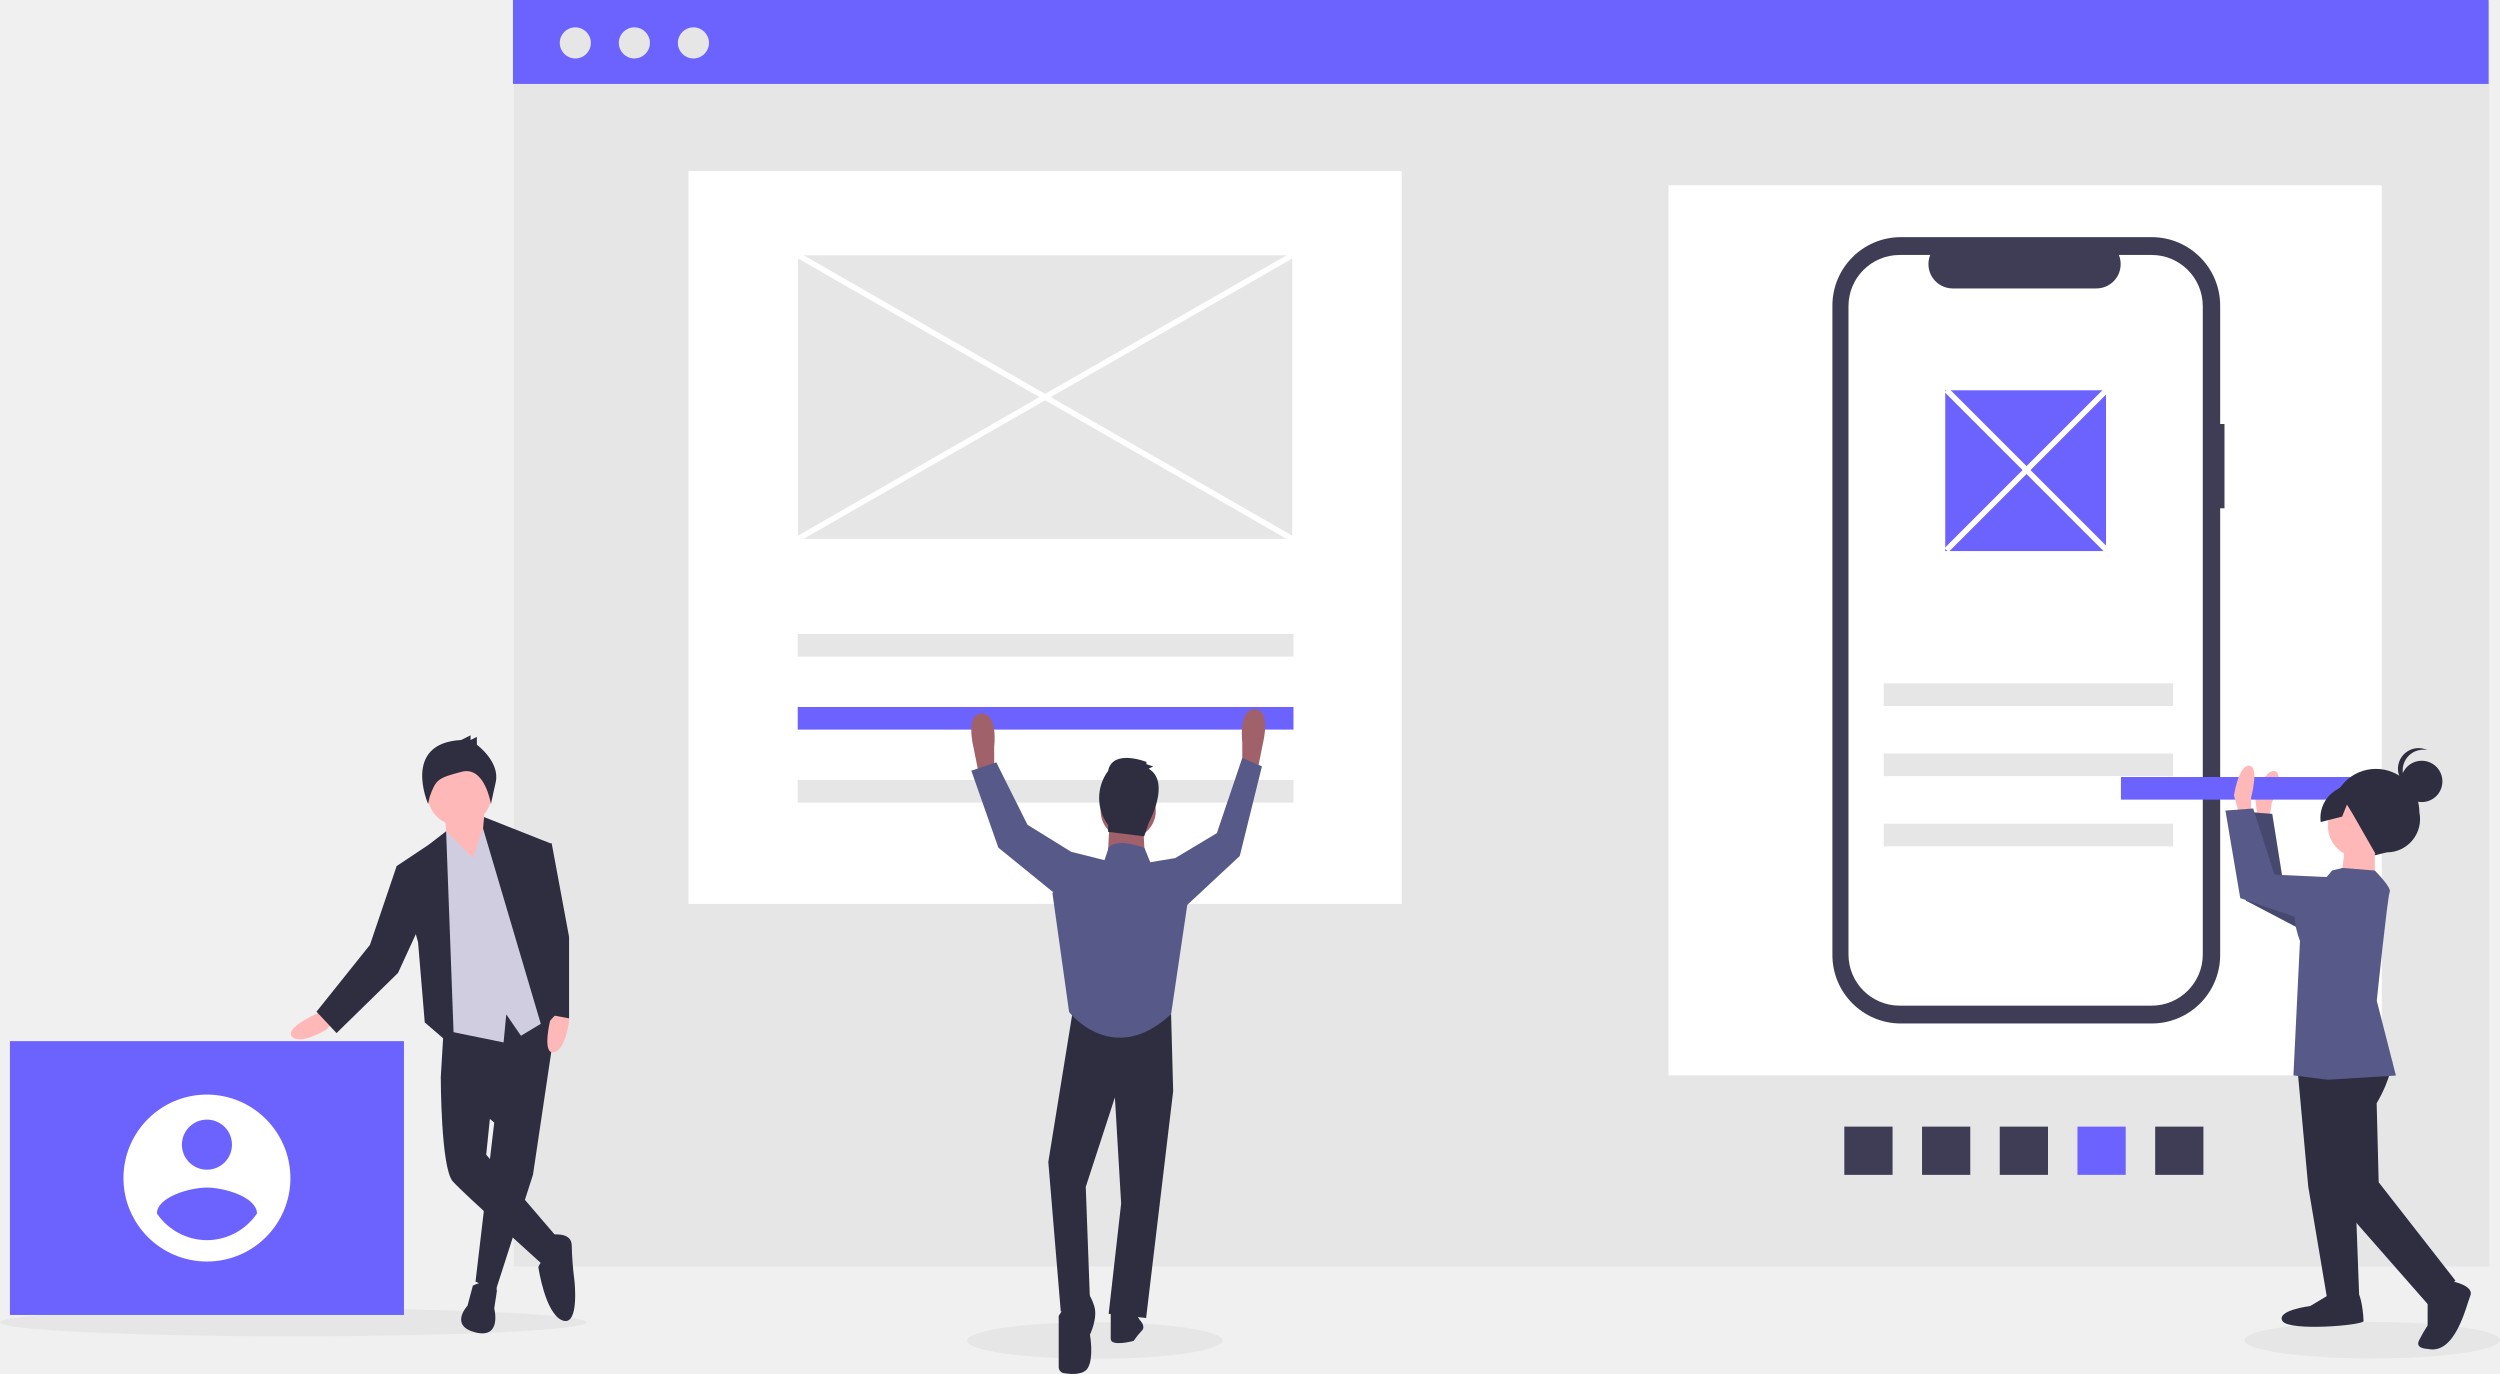
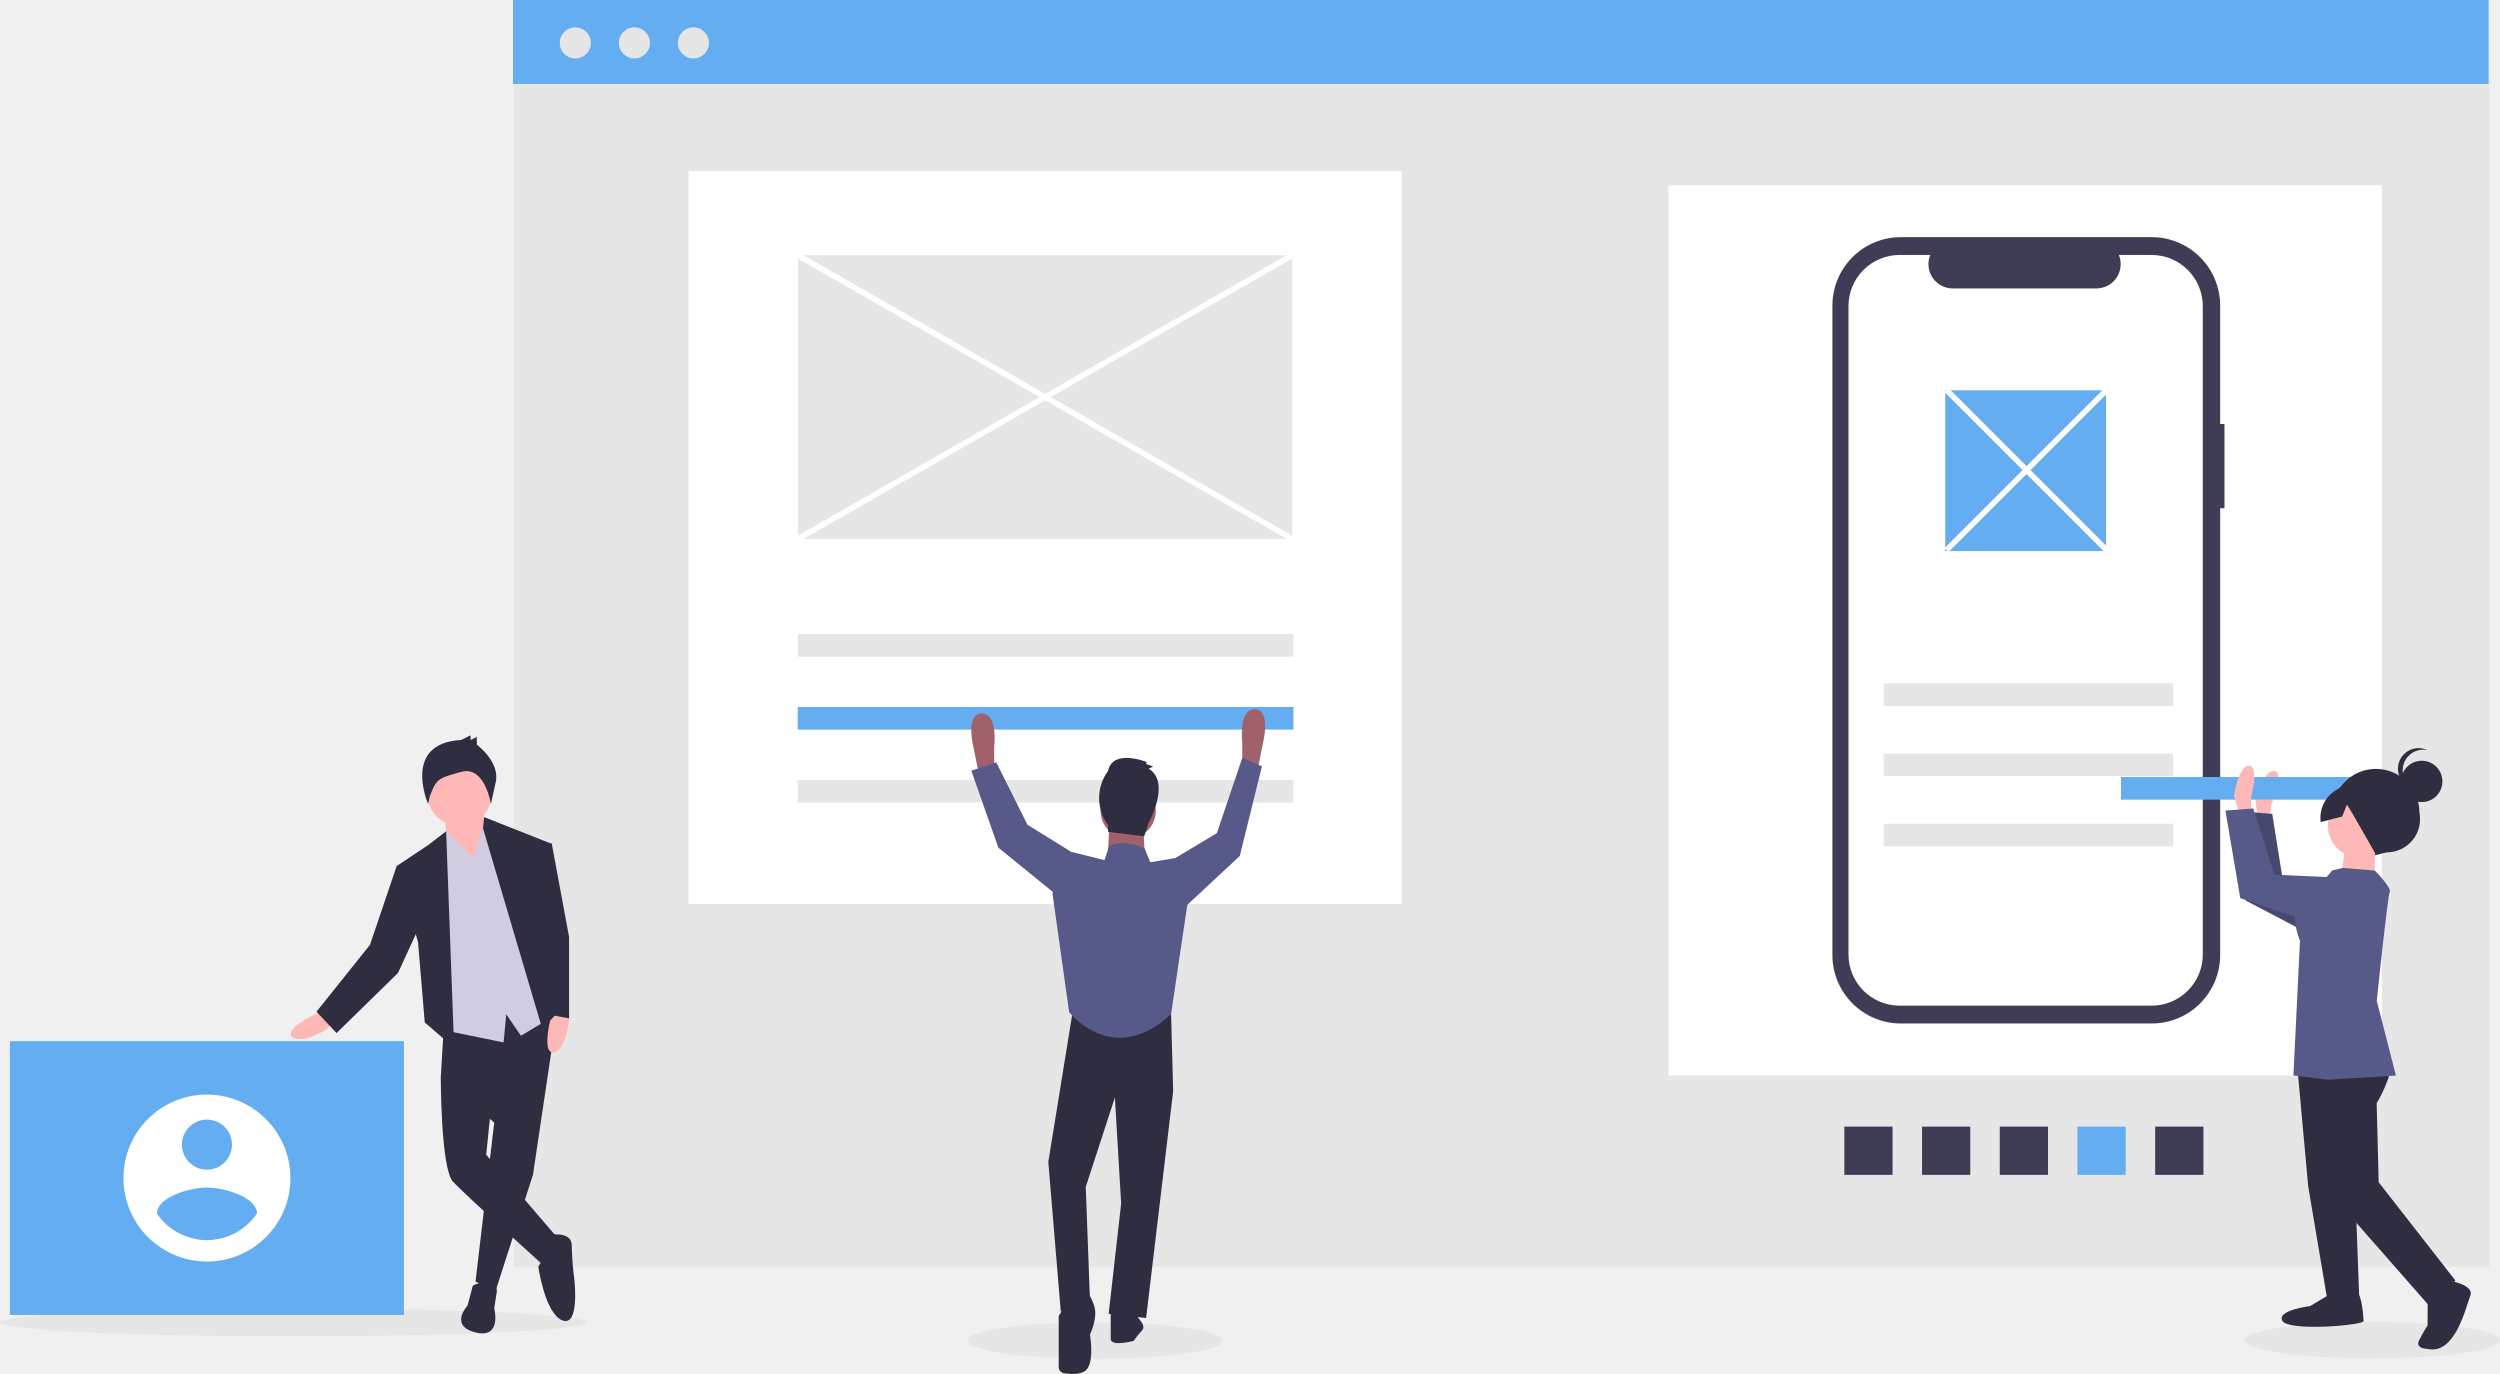
<svg xmlns="http://www.w3.org/2000/svg" id="b66c9c51-8109-402d-a3f9-100a5bb3d153" data-name="Layer 1" width="890.302" height="489.3" viewBox="0 0 890.302 489.3">
  <rect x="182.972" y="0.399" width="703.576" height="450.601" fill="#e6e6e6" />
  <rect x="245.187" y="60.907" width="254" height="261" fill="#fff" />
  <rect x="594.187" y="65.969" width="254" height="317" fill="#fff" />
  <ellipse cx="844.802" cy="477.262" rx="45.5" ry="6.5" fill="#e6e6e6" />
  <ellipse cx="389.9" cy="477.407" rx="45.5" ry="6.5" fill="#e6e6e6" />
  <ellipse cx="104.425" cy="470.907" rx="104.425" ry="5" fill="#e6e6e6" />
-   <rect x="182.672" width="703.576" height="29.89" fill="#6c63ff" />
+   <rect x="182.672" width="703.576" height="29.89" fill="#65adf1" />
  <circle cx="204.884" cy="15.282" r="5.54" fill="#e6e6e6" />
  <circle cx="225.913" cy="15.282" r="5.54" fill="#e6e6e6" />
  <circle cx="246.941" cy="15.282" r="5.54" fill="#e6e6e6" />
  <path d="M947.036,356.349H945.497V314.198a24.396,24.396,0,0,0-24.396-24.396H831.8a24.396,24.396,0,0,0-24.396,24.396V545.439a24.396,24.396,0,0,0,24.396,24.396h89.302a24.396,24.396,0,0,0,24.396-24.396V386.352h1.539Z" transform="translate(-154.8491 -205.3501)" fill="#3f3d56" />
  <path d="M921.086,296.149H909.429a8.655,8.655,0,0,1-8.014,11.924H850.256A8.656,8.656,0,0,1,842.242,296.149H831.354a18.218,18.218,0,0,0-18.218,18.218v230.902a18.218,18.218,0,0,0,18.218,18.218h89.732a18.218,18.218,0,0,0,18.218-18.218v-230.902A18.218,18.218,0,0,0,921.086,296.149Z" transform="translate(-154.8491 -205.3501)" fill="#fff" />
  <rect x="284.09" y="225.776" width="176.544" height="8.053" fill="#e6e6e6" />
-   <rect x="284.09" y="251.776" width="176.544" height="8.053" fill="#6c63ff" />
+   <rect x="284.09" y="251.776" width="176.544" height="8.053" fill="#65adf1" />
  <rect x="284.09" y="277.776" width="176.544" height="8.053" fill="#e6e6e6" />
  <rect x="670.839" y="243.346" width="103.064" height="8.053" fill="#e6e6e6" />
  <rect x="670.839" y="268.346" width="103.064" height="8.053" fill="#e6e6e6" />
  <rect x="670.839" y="293.346" width="103.064" height="8.053" fill="#e6e6e6" />
  <rect x="922.351" y="606.563" width="17.177" height="17.177" transform="translate(1391.242 -521.1374) rotate(90)" fill="#3f3d56" />
-   <rect x="894.676" y="606.563" width="17.177" height="17.177" transform="translate(1363.568 -493.4629) rotate(90)" fill="#6c63ff" />
+   <rect x="894.676" y="606.563" width="17.177" height="17.177" transform="translate(1363.568 -493.4629) rotate(90)" fill="#65adf1" />
  <rect x="867.002" y="606.563" width="17.177" height="17.177" transform="translate(1335.893 -465.7884) rotate(90)" fill="#3f3d56" />
  <rect x="839.327" y="606.563" width="17.177" height="17.177" transform="translate(1308.219 -438.1138) rotate(90)" fill="#3f3d56" />
  <rect x="811.653" y="606.563" width="17.177" height="17.177" transform="translate(1280.544 -410.4393) rotate(90)" fill="#3f3d56" />
-   <rect x="692.742" y="138.99" width="57.258" height="57.258" fill="#6c63ff" />
+   <rect x="692.742" y="138.99" width="57.258" height="57.258" fill="#65adf1" />
  <path d="M504.454,480.943l-.741,1.482-2.223-11.117s-2.965-11.858,2.965-11.858,4.447,11.858,4.447,11.858v8.152Z" transform="translate(-154.8491 -205.3501)" fill="#a0616a" />
  <path d="M601.696,479.425l.741,1.482,2.223-11.117s2.965-11.858-2.965-11.858-4.447,11.858-4.447,11.858V477.943Z" transform="translate(-154.8491 -205.3501)" fill="#a0616a" />
  <polygon points="382.215 358.94 373.322 413.784 377.768 467.145 388.144 462.699 386.662 422.677 397.038 390.808 399.261 428.606 394.815 467.886 408.155 469.369 417.79 388.585 417.049 361.163 382.215 358.94" fill="#2f2e41" />
  <path d="M537.064,665.825l-5.188,8.152V692.194a2.209,2.209,0,0,0,1.856,2.18c2.543.417,6.97.714,8.52-1.868,2.223-3.706.741-11.858.741-11.858s2.965-5.929,1.482-10.376-2.965-5.188-2.965-5.188Z" transform="translate(-154.8491 -205.3501)" fill="#2f2e41" />
  <path d="M559.298,673.237l1.482,2.223s2.223,2.223.741,3.706a28.966,28.966,0,0,0-2.965,3.706s-8.152,2.223-8.152-.741v-9.635Z" transform="translate(-154.8491 -205.3501)" fill="#2f2e41" />
  <circle cx="401.778" cy="288.795" r="9.824" fill="#a0616a" />
  <polygon points="395.185 291.867 394.444 305.949 407.784 306.69 407.043 292.608 395.185 291.867" fill="#a0616a" />
  <path d="M564.486,512.41l-2.104-5.14s-9.754-3.754-12.719-.048l-1.482,4.447-11.858-2.965-6.67,14.823,5.929,42.245s15.564,20.011,36.316.741l5.929-40.021L573.38,510.928Z" transform="translate(-154.8491 -205.3501)" fill="#575a89" />
  <polygon points="417.049 308.543 418.531 305.578 433.354 296.684 442.4 269.907 449.4 272.907 441.506 304.837 420.013 324.847 417.049 308.543" fill="#575a89" />
  <polygon points="382.956 304.837 381.474 303.355 365.91 293.72 354.793 271.486 345.9 274.45 355.534 301.872 379.251 321.142 382.956 304.837" fill="#575a89" />
  <path d="M563.919,479.1l1.606-.803-2.409-.803V476.691s-12.047-4.819-13.653,3.213a16.143,16.143,0,0,0,0,19.275v2.409l12.85,1.606,1.606-4.819S571.95,483.919,563.919,479.1Z" transform="translate(-154.8491 -205.3501)" fill="#2f2e41" />
  <path d="M269.939,565.16l-2.855,1.428s-11.422,5.235-8.09,8.09,12.373-2.855,12.373-2.855l1.904-2.38Z" transform="translate(-154.8491 -205.3501)" fill="#ffb8b8" />
  <polygon points="198.633 359.099 189.807 418.346 176.481 459.749 169.343 456.418 176.005 399.786 156.969 383.605 158.397 359.81 198.633 359.099" fill="#2f2e41" />
  <path d="M323.24,663.196s8.09-4.283,8.566,1.904l-.952,6.187s2.855,10.946-6.663,8.566-2.855-9.518-2.855-9.518Z" transform="translate(-154.8491 -205.3501)" fill="#2f2e41" />
  <path d="M318.005,583.72l-6.187,5.235s0,32.361,4.283,37.12,31.41,29.03,32.361,29.982,5.235-9.518,5.235-9.518l-25.699-29.982,1.904-18.56Z" transform="translate(-154.8491 -205.3501)" fill="#2f2e41" />
  <path d="M350.842,645.112s7.614-1.428,7.614,3.807a115.231,115.231,0,0,0,.952,12.373s1.904,16.657-4.283,14.277-8.566-19.036-8.566-19.036a7.089,7.089,0,0,1,2.855-3.331C351.318,652.25,350.842,645.112,350.842,645.112Z" transform="translate(-154.8491 -205.3501)" fill="#2f2e41" />
  <polygon points="172.198 288.424 173.626 306.033 169.819 312.695 159.349 302.701 158.397 289.376 172.198 288.424" fill="#ffb8b8" />
  <circle cx="163.632" cy="282.713" r="11.422" fill="#ffb8b8" />
  <polygon points="168.391 305.557 173.15 291.756 181.716 301.274 197.421 361.713 185.523 368.852 180.289 361.237 179.337 371.231 156.017 366.472 154.114 302.701 158.87 296.002 168.391 305.557" fill="#d0cde1" />
  <polygon points="161.728 373.135 158.873 296.039 152.686 300.798 141.264 308.412 148.879 335.539 151.258 364.093 161.728 373.135" fill="#2f2e41" />
  <polygon points="144.596 308.888 141.264 308.412 131.746 336.49 112.71 360.286 119.849 367.9 141.74 346.484 149.831 328.876 144.596 308.888" fill="#2f2e41" />
  <path d="M351.417,565.595l-.649,3.126s-2.971,12.208,1.335,11.363,5.428-11.48,5.428-11.48l-.688-2.969Z" transform="translate(-154.8491 -205.3501)" fill="#ffb8b8" />
  <polygon points="172.406 290.983 195.993 300.322 193.138 328.876 198.849 360.286 193.138 366.472 172.022 295.028 172.406 290.983" fill="#2f2e41" />
  <path d="M319.079,468.881l3.353-1.676v1.676l2.235-1.118v2.794s8.382,6.146,6.705,13.41-1.676,7.823-1.676,7.823-2.119-13.814-10.501-11.579-9.056,2.639-11.291,8.785l-.606,2.636S297.846,469.998,319.079,468.881Z" transform="translate(-154.8491 -205.3501)" fill="#2f2e41" />
  <polygon points="192.662 300.322 196.469 300.322 202.656 333.635 202.656 362.665 195.042 361.237 188.855 317.454 192.662 300.322" fill="#2f2e41" />
-   <rect x="3.535" y="370.772" width="140.321" height="97.511" fill="#6c63ff" />
+   <rect x="3.535" y="370.772" width="140.321" height="97.511" fill="#65adf1" />
  <path d="M228.545,595.148a29.729,29.729,0,1,0,29.729,29.729A29.816,29.816,0,0,0,228.545,595.148Zm0,8.919a8.919,8.919,0,1,1-8.919,8.919,8.949,8.949,0,0,1,8.919-8.919Zm0,42.936a21.657,21.657,0,0,1-17.837-9.519c.143-5.946,11.892-9.219,17.837-9.219s17.694,3.273,17.837,9.219a21.693,21.693,0,0,1-17.837,9.519Z" transform="translate(-154.8491 -205.3501)" fill="#fff" />
  <rect x="284.187" y="90.907" width="176" height="101" fill="#e6e6e6" />
  <path d="M963.051,496.584l.815-5.26s4.753-10.805.996-11.388-6.891,9.704-6.891,9.704l1.375,10.986Z" transform="translate(-154.8491 -205.3501)" fill="#ffb8b8" />
  <polygon points="846.67 321.051 813.089 314.306 809.187 289.847 799.302 289.084 799.785 320.707 828.962 336.004 846.67 321.051" fill="#575a89" />
  <polygon points="846.67 321.051 813.089 314.306 809.187 289.847 799.302 289.084 799.785 320.707 828.962 336.004 846.67 321.051" opacity="0.2" />
-   <rect x="910.162" y="482.062" width="103.064" height="8.053" transform="translate(1768.539 766.8261) rotate(-180)" fill="#6c63ff" />
+   <rect x="910.162" y="482.062" width="103.064" height="8.053" transform="translate(1768.539 766.8261) rotate(-180)" fill="#65adf1" />
  <path d="M956.49,494.78l.007-5.323s3.056-11.402-.746-11.407-5.336,10.639-5.336,10.639l3.028,10.649Z" transform="translate(-154.8491 -205.3501)" fill="#ffb8b8" />
  <path d="M1000.202,510.025l4.607-1.123a11.862,11.862,0,0,0,11.642-14.211h0a15.504,15.504,0,0,0-15.485-15.524h0A15.504,15.504,0,0,0,985.443,494.652v0A12.321,12.321,0,0,0,1000.202,510.025Z" transform="translate(-154.8491 -205.3501)" fill="#2f2e41" />
  <polygon points="818.254 381.458 822.005 422.524 828.797 462.833 840.203 462.847 838.732 423.305 832.709 375.393 818.254 381.458" fill="#2f2e41" />
  <path d="M985.17,665.904l-7.61,4.553s-12.168,1.505-9.892,5.31,28.893,1.557,28.895.036-.748-9.886-2.269-9.888Z" transform="translate(-154.8491 -205.3501)" fill="#2f2e41" />
  <path d="M1006.771,583.26s-.214,5.871-5.548,14.989l.725,28.135,27.33,35.012-9.896,8.352-33.409-38.061-8.307-45.634,10.659-10.632Z" transform="translate(-154.8491 -205.3501)" fill="#2f2e41" />
  <path d="M1026.997,661.394s9.123,1.532,7.597,5.332-5.349,21.284-15.232,18.991c0,0-4.562-.006-3.038-3.045a55.004,55.004,0,0,1,3.048-5.319l.012-9.885Z" transform="translate(-154.8491 -205.3501)" fill="#2f2e41" />
  <circle cx="840.415" cy="294.041" r="11.406" fill="#ffb8b8" />
  <polygon points="845.728 301.652 845.712 314.578 833.546 314.563 835.083 301.639 845.728 301.652" fill="#ffb8b8" />
  <path d="M985.359,515.347l3.687-.906,11.521.925s6.075,6.091,5.313,7.611-4.611,38.774-4.611,38.774l6.81,26.622-24.334,1.49-12.164-1.536,2.341-47.902s-5.306-12.933,1.542-16.727A29.954,29.954,0,0,0,985.359,515.347Z" transform="translate(-154.8491 -205.3501)" fill="#575a89" />
  <polygon points="844.193 313.056 809.978 311.492 802.404 287.911 792.518 288.658 797.801 319.841 828.964 330.526 844.193 313.056" fill="#575a89" />
  <circle cx="862.432" cy="278.279" r="7.359" fill="#2f2e41" />
  <path d="M1010.492,479.674a7.355,7.355,0,0,1,8.807-7.205A7.355,7.355,0,1,0,1014.711,486.331,7.353,7.353,0,0,1,1010.492,479.674Z" transform="translate(-154.8491 -205.3501)" fill="#2f2e41" />
  <path d="M1004.179,483.847l-9.921-1.827-7.63,4.782a11.573,11.573,0,0,0-5.331,11.295l7.641-1.937,1.711-4.29,2.038,3.34,8.267,14.454,8.37-4.552,5.333-8.358Z" transform="translate(-154.8491 -205.3501)" fill="#2f2e41" />
  <rect x="526.036" y="245.297" width="2" height="202.921" transform="translate(-190.8885 425.9309) rotate(-60.15005)" fill="#fff" />
  <rect x="425.576" y="345.758" width="202.921" height="2" transform="translate(-257.5169 102.9269) rotate(-29.84553)" fill="#fff" />
  <rect x="875.536" y="332.452" width="2" height="80.61" transform="translate(-161.6969 523.6326) rotate(-45)" fill="#fff" />
  <rect x="836.231" y="371.757" width="80.61" height="2" transform="translate(-161.6969 523.6326) rotate(-45)" fill="#fff" />
</svg>
